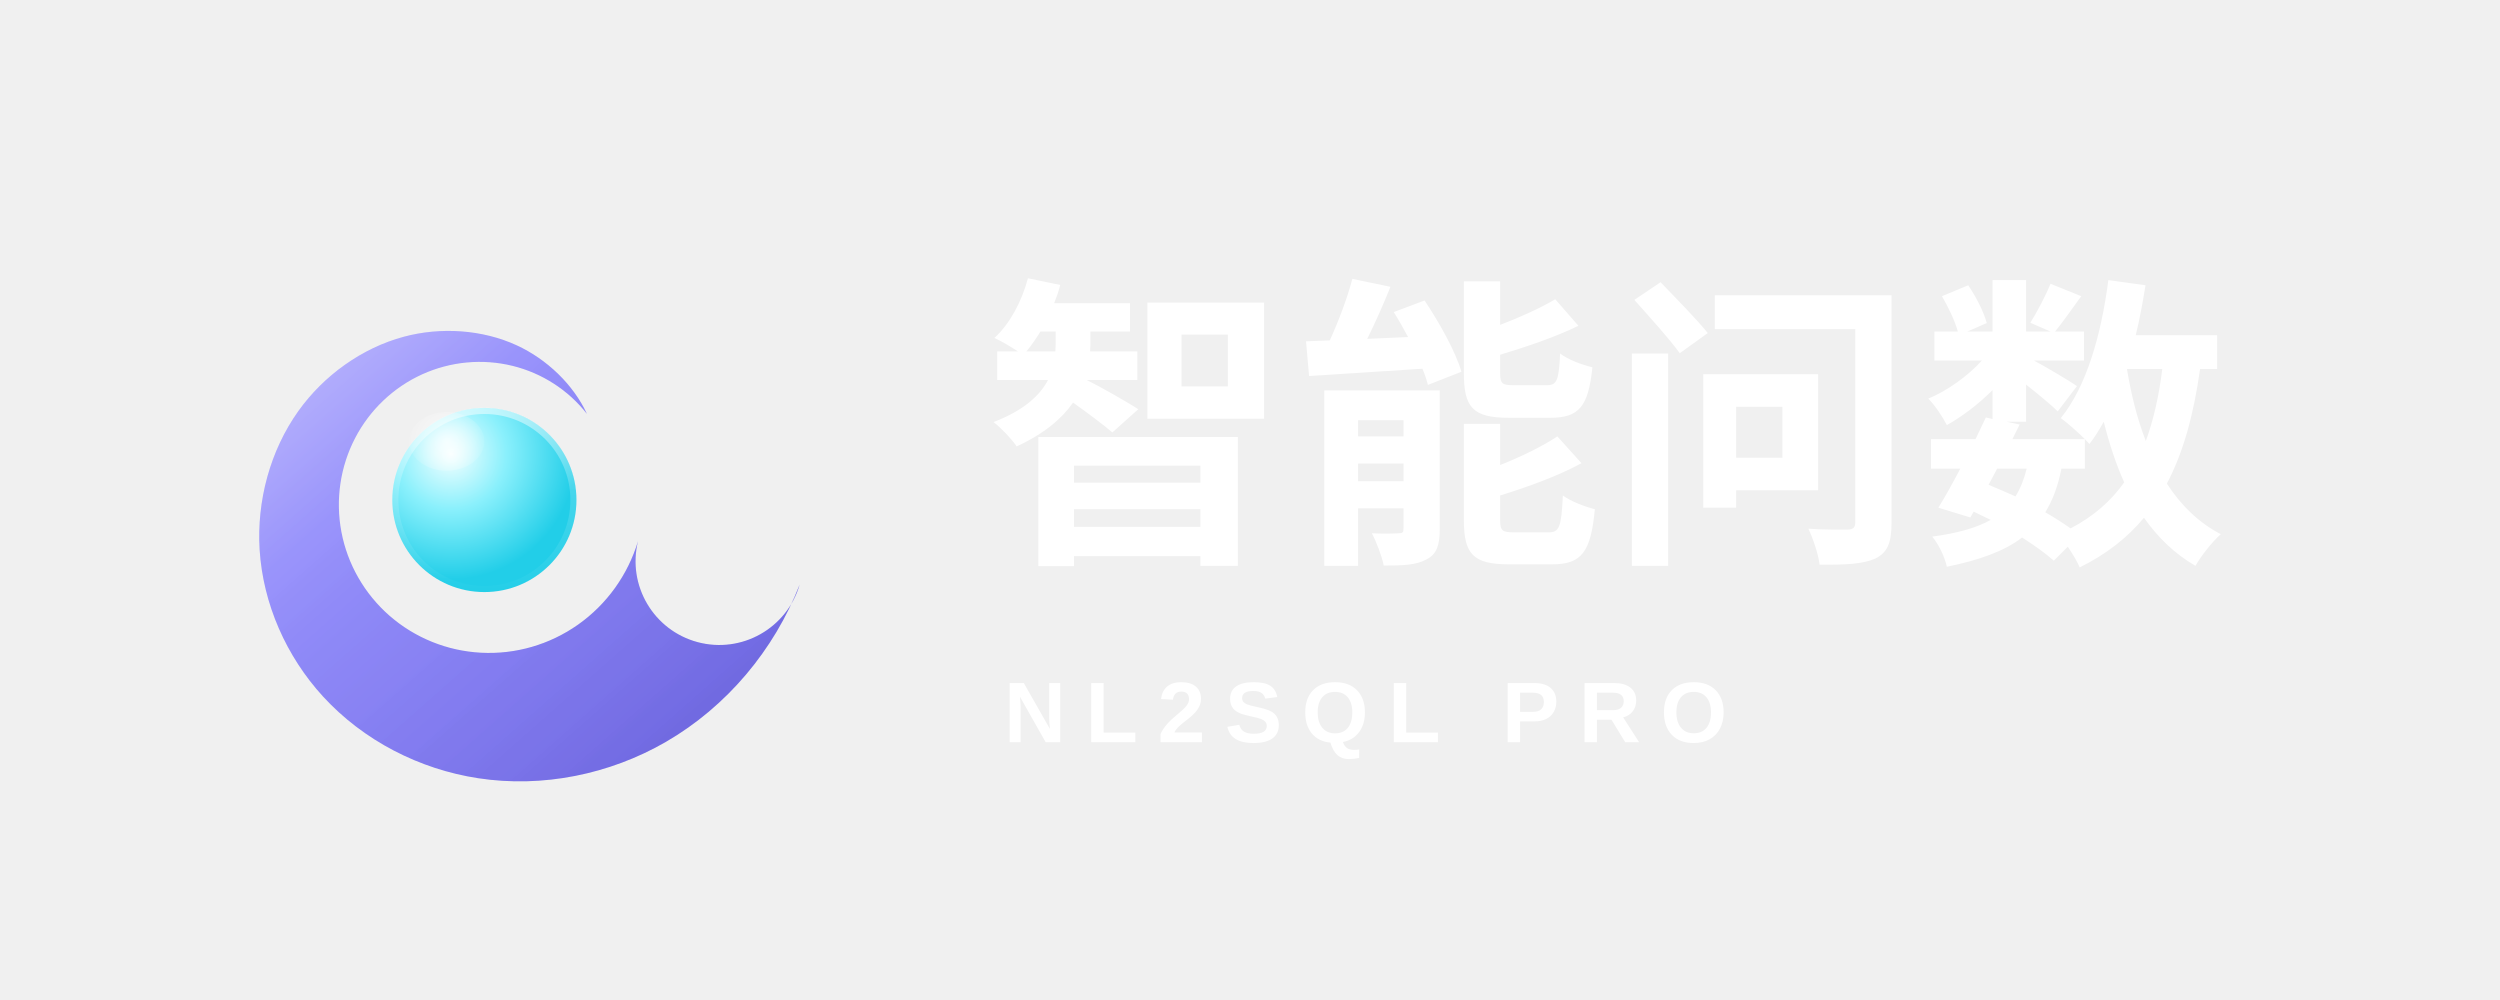
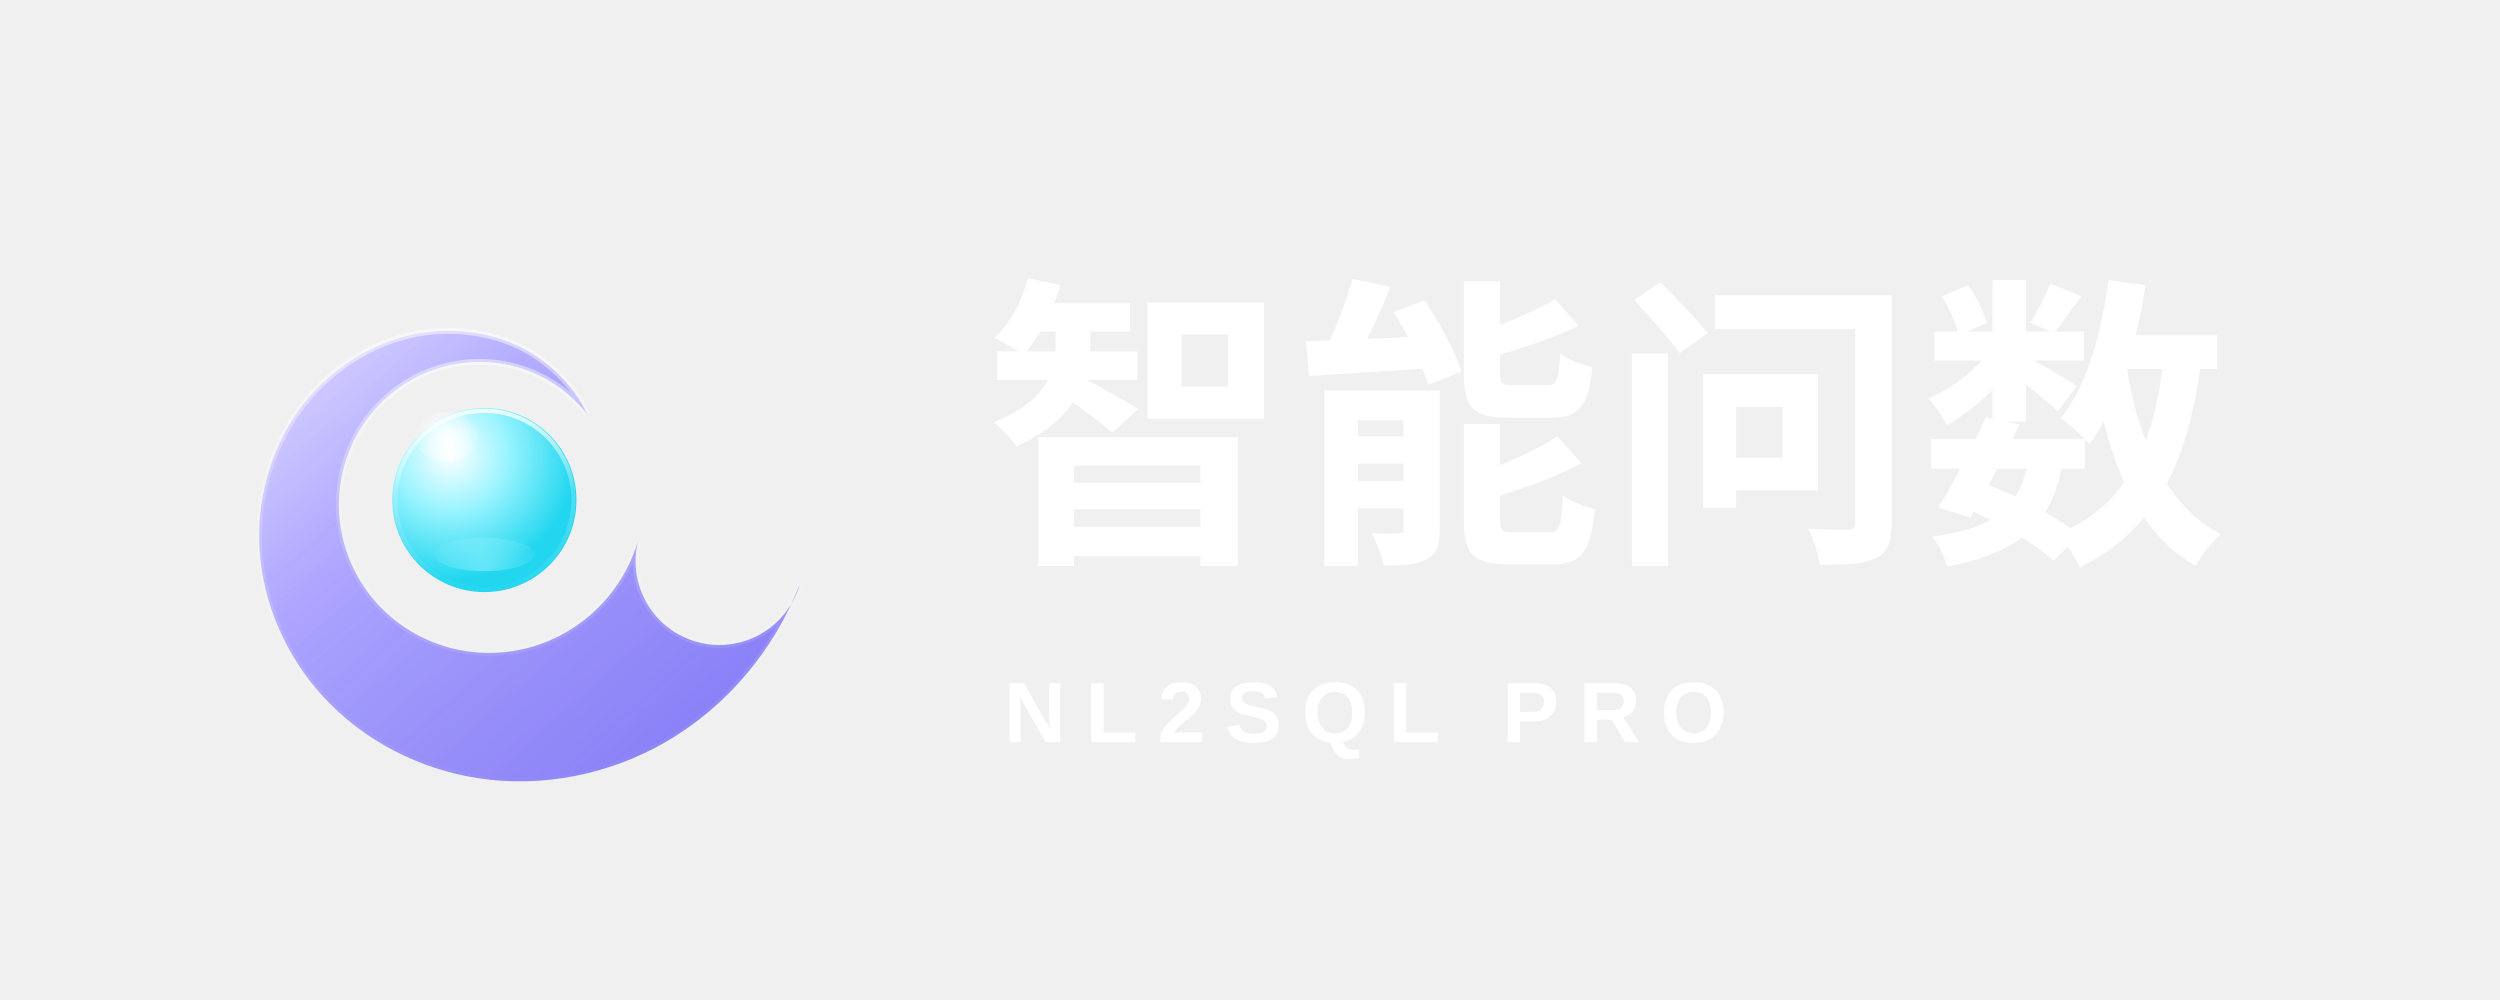
<svg xmlns="http://www.w3.org/2000/svg" viewBox="0 0 640 256" role="img" aria-label="智能问数 NL2SQL PRO">
  <defs>
    <linearGradient id="ink" gradientUnits="userSpaceOnUse" x1="60" y1="52" x2="200" y2="210">
-       <stop offset="0%" stop-color="#C0BBFF" />
-       <stop offset="46%" stop-color="#8B85FA" />
-       <stop offset="100%" stop-color="#6C63F0" />
+       <stop offset="0%" stop-color="#E4E0FF" />
+       <stop offset="46%" stop-color="#A79FFF" />
+       <stop offset="100%" stop-color="#7E75F8" />
    </linearGradient>
    <radialGradient id="core" gradientUnits="userSpaceOnUse" cx="120" cy="117" r="30">
-       <stop offset="0%" stop-color="#F6FFFF" />
-       <stop offset="44%" stop-color="#8AF0FC" />
-       <stop offset="100%" stop-color="#22CEE8" />
+       <stop offset="0%" stop-color="#FFFFFF" />
+       <stop offset="44%" stop-color="#9CF4FF" />
+       <stop offset="100%" stop-color="#22D6EF" />
    </radialGradient>
    <linearGradient id="sweep" gradientUnits="userSpaceOnUse" x1="36" y1="18" x2="214" y2="250">
-       <stop offset="0%" stop-color="#FFFFFF" stop-opacity="0.24" />
+       <stop offset="0%" stop-color="#FFFFFF" stop-opacity="0.34" />
      <stop offset="38%" stop-color="#FFFFFF" stop-opacity="0" />
-       <stop offset="100%" stop-color="#000000" stop-opacity="0.1" />
+       <stop offset="100%" stop-color="#000000" stop-opacity="0.0" />
    </linearGradient>
    <linearGradient id="sheen" gradientUnits="userSpaceOnUse" x1="62" y1="54" x2="198" y2="208">
-       <stop offset="0%" stop-color="#FFFFFF" stop-opacity="0.38" />
+       <stop offset="0%" stop-color="#FFFFFF" stop-opacity="0.46" />
      <stop offset="38%" stop-color="#FFFFFF" stop-opacity="0.05" />
-       <stop offset="100%" stop-color="#000000" stop-opacity="0.12" />
+       <stop offset="100%" stop-color="#000000" stop-opacity="0.0" />
+     </linearGradient>
+     <radialGradient id="spot" gradientUnits="userSpaceOnUse" cx="82" cy="66" r="130">
+       <stop offset="0%" stop-color="#FFFFFF" stop-opacity="0.24" />
+       <stop offset="55%" stop-color="#FFFFFF" stop-opacity="0.07" />
+       <stop offset="100%" stop-color="#FFFFFF" stop-opacity="0" />
+     </radialGradient>
+     <linearGradient id="bounce" gradientUnits="userSpaceOnUse" x1="128" y1="168" x2="128" y2="240">
+       <stop offset="0%" stop-color="#FFFFFF" stop-opacity="0" />
+       <stop offset="100%" stop-color="#C8DEFF" stop-opacity="0.22" />
+     </linearGradient>
+     <linearGradient id="edge" gradientUnits="userSpaceOnUse" x1="128" y1="48" x2="128" y2="204">
+       <stop offset="0%" stop-color="#FFFFFF" stop-opacity="0.8" />
+       <stop offset="52%" stop-color="#FFFFFF" stop-opacity="0.18" />
+       <stop offset="100%" stop-color="#FFFFFF" stop-opacity="0" />
+     </linearGradient>
+     <linearGradient id="edgeLine" gradientUnits="userSpaceOnUse" x1="40" y1="40" x2="232" y2="232">
+       <stop offset="0%" stop-color="#3F3AA8" stop-opacity="0.1" />
+       <stop offset="55%" stop-color="#3F3AA8" stop-opacity="0.22" />
+       <stop offset="100%" stop-color="#322D8C" stop-opacity="0.38" />
+     </linearGradient>
+     <linearGradient id="bandLine" gradientUnits="userSpaceOnUse" x1="42" y1="18" x2="214" y2="238">
+       <stop offset="0%" stop-color="#4A44A8" stop-opacity="0.3" />
+       <stop offset="55%" stop-color="#4A44A8" stop-opacity="0.12" />
+       <stop offset="100%" stop-color="#322D8C" stop-opacity="0" />
    </linearGradient>
    <linearGradient id="topHL" gradientUnits="userSpaceOnUse" x1="128" y1="16" x2="128" y2="104">
-       <stop offset="0%" stop-color="#FFFFFF" stop-opacity="0.5" />
+       <stop offset="0%" stop-color="#FFFFFF" stop-opacity="0.62" />
      <stop offset="100%" stop-color="#FFFFFF" stop-opacity="0" />
    </linearGradient>
    <linearGradient id="rim" gradientUnits="userSpaceOnUse" x1="128" y1="104" x2="128" y2="152">
-       <stop offset="0%" stop-color="#FFFFFF" stop-opacity="0.55" />
-       <stop offset="46%" stop-color="#FFFFFF" stop-opacity="0.16" />
+       <stop offset="0%" stop-color="#FFFFFF" stop-opacity="0.88" />
+       <stop offset="46%" stop-color="#FFFFFF" stop-opacity="0.20" />
      <stop offset="100%" stop-color="#FFFFFF" stop-opacity="0" />
    </linearGradient>
-     <radialGradient id="spec" gradientUnits="userSpaceOnUse" cx="119" cy="114" r="10">
-       <stop offset="0%" stop-color="#FFFFFF" stop-opacity="0.7" />
+     <radialGradient id="spec" gradientUnits="userSpaceOnUse" cx="119" cy="113" r="8">
+       <stop offset="0%" stop-color="#FFFFFF" stop-opacity="0.96" />
      <stop offset="100%" stop-color="#FFFFFF" stop-opacity="0" />
+     </radialGradient>
+     <radialGradient id="cbounce" gradientUnits="userSpaceOnUse" cx="128" cy="144" r="15">
+       <stop offset="0%" stop-color="#9CF4FF" stop-opacity="0.5" />
+       <stop offset="100%" stop-color="#9CF4FF" stop-opacity="0" />
    </radialGradient>
  </defs>
  <svg x="34" y="38" width="180" height="180" viewBox="44 44 168 168">
    <path fill="url(#ink)" d="M203.34 148.19            C197.23 163.86 185.91 177.37 171.36 185.8            C157.91 193.57 141.9 196.82 126.55 194.48            C112.47 192.34 99.09 185.46 89.46 174.96            C80.7 165.41 75.11 152.84 74.3 139.9            C73.58 128.26 76.8 116.19 83.59 106.7            C89.63 98.26 98.73 91.68 108.76 88.99            C117.54 86.63 127.51 87.25 135.77 91.06            C142.86 94.33 149.23 100.35 152.51 107.43            C148.05 101.72 141.78 97.69 134.74 95.95            C127.54 94.18 119.94 94.9 113.18 97.95            C106.27 101.08 100.62 106.46 97.12 113.19            C93.54 120.06 92.4 127.96 93.83 135.58            C95.29 143.36 99.36 150.42 105.32 155.64            C111.41 160.96 119.13 164.07 127.2 164.49            C135.45 164.93 143.6 162.55 150.35 157.8            C157.24 152.95 162.28 145.9 164.71 137.84            A20 20 0 0 0 203.34 148.19Z" />
    <path fill="url(#sheen)" d="M203.34 148.19            C197.23 163.86 185.91 177.37 171.36 185.8            C157.91 193.57 141.9 196.82 126.55 194.48            C112.47 192.34 99.09 185.46 89.46 174.96            C80.7 165.41 75.11 152.84 74.3 139.9            C73.58 128.26 76.8 116.19 83.59 106.7            C89.63 98.26 98.73 91.68 108.76 88.99            C117.54 86.63 127.51 87.25 135.77 91.06            C142.86 94.33 149.23 100.35 152.51 107.43            C148.05 101.72 141.78 97.69 134.74 95.95            C127.54 94.18 119.94 94.9 113.18 97.95            C106.27 101.08 100.62 106.46 97.12 113.19            C93.54 120.06 92.4 127.96 93.83 135.58            C95.29 143.36 99.36 150.42 105.32 155.64            C111.41 160.96 119.13 164.07 127.2 164.49            C135.45 164.93 143.6 162.55 150.35 157.8            C157.24 152.95 162.28 145.9 164.71 137.84            A20 20 0 0 0 203.34 148.19Z" />
+     <path fill="none" stroke="url(#edge)" stroke-width="1.4" d="M203.34 148.19            C197.23 163.86 185.91 177.37 171.36 185.8            C157.91 193.57 141.9 196.82 126.55 194.48            C112.47 192.34 99.09 185.46 89.46 174.96            C80.7 165.41 75.11 152.84 74.3 139.9            C73.58 128.26 76.8 116.19 83.59 106.7            C89.63 98.26 98.73 91.68 108.76 88.99            C117.54 86.63 127.51 87.25 135.77 91.06            C142.86 94.33 149.23 100.35 152.51 107.43            C148.05 101.72 141.78 97.69 134.74 95.95            C127.54 94.18 119.94 94.9 113.18 97.95            C106.27 101.08 100.62 106.46 97.12 113.19            C93.54 120.06 92.4 127.96 93.83 135.58            C95.29 143.36 99.36 150.42 105.32 155.64            C111.41 160.96 119.13 164.07 127.2 164.49            C135.45 164.93 143.6 162.55 150.35 157.8            C157.24 152.95 162.28 145.9 164.71 137.84            A20 20 0 0 0 203.34 148.19Z" />
    <path fill="url(#core)" d="M150 128A22 22 0 1 1 106 128A22 22 0 1 1 150 128Z" />
-     <circle cx="128" cy="128" r="21.3" fill="none" stroke="url(#rim)" stroke-width="1.5" />
-     <ellipse cx="119" cy="114" rx="9" ry="7" fill="url(#spec)" />
+     <circle cx="128" cy="128" r="21.3" fill="none" stroke="url(#rim)" stroke-width="1.0" />
+     <ellipse cx="119" cy="113" rx="7.5" ry="6" fill="url(#spec)" />
+     <ellipse cx="128" cy="141" rx="12" ry="4" fill="url(#cbounce)" />
  </svg>
  <text x="252" y="138" font-family="PingFang SC, Hiragino Sans GB, Heiti SC, Source Han Sans SC, sans-serif" font-size="78" font-weight="700" fill="#FFFFFF" letter-spacing="2">智能问数</text>
  <text x="257" y="190" font-family="Helvetica Neue, Arial, PingFang SC, sans-serif" font-size="22" font-weight="700" fill="#FFFFFF" letter-spacing="5">NL2SQL PRO</text>
</svg>
